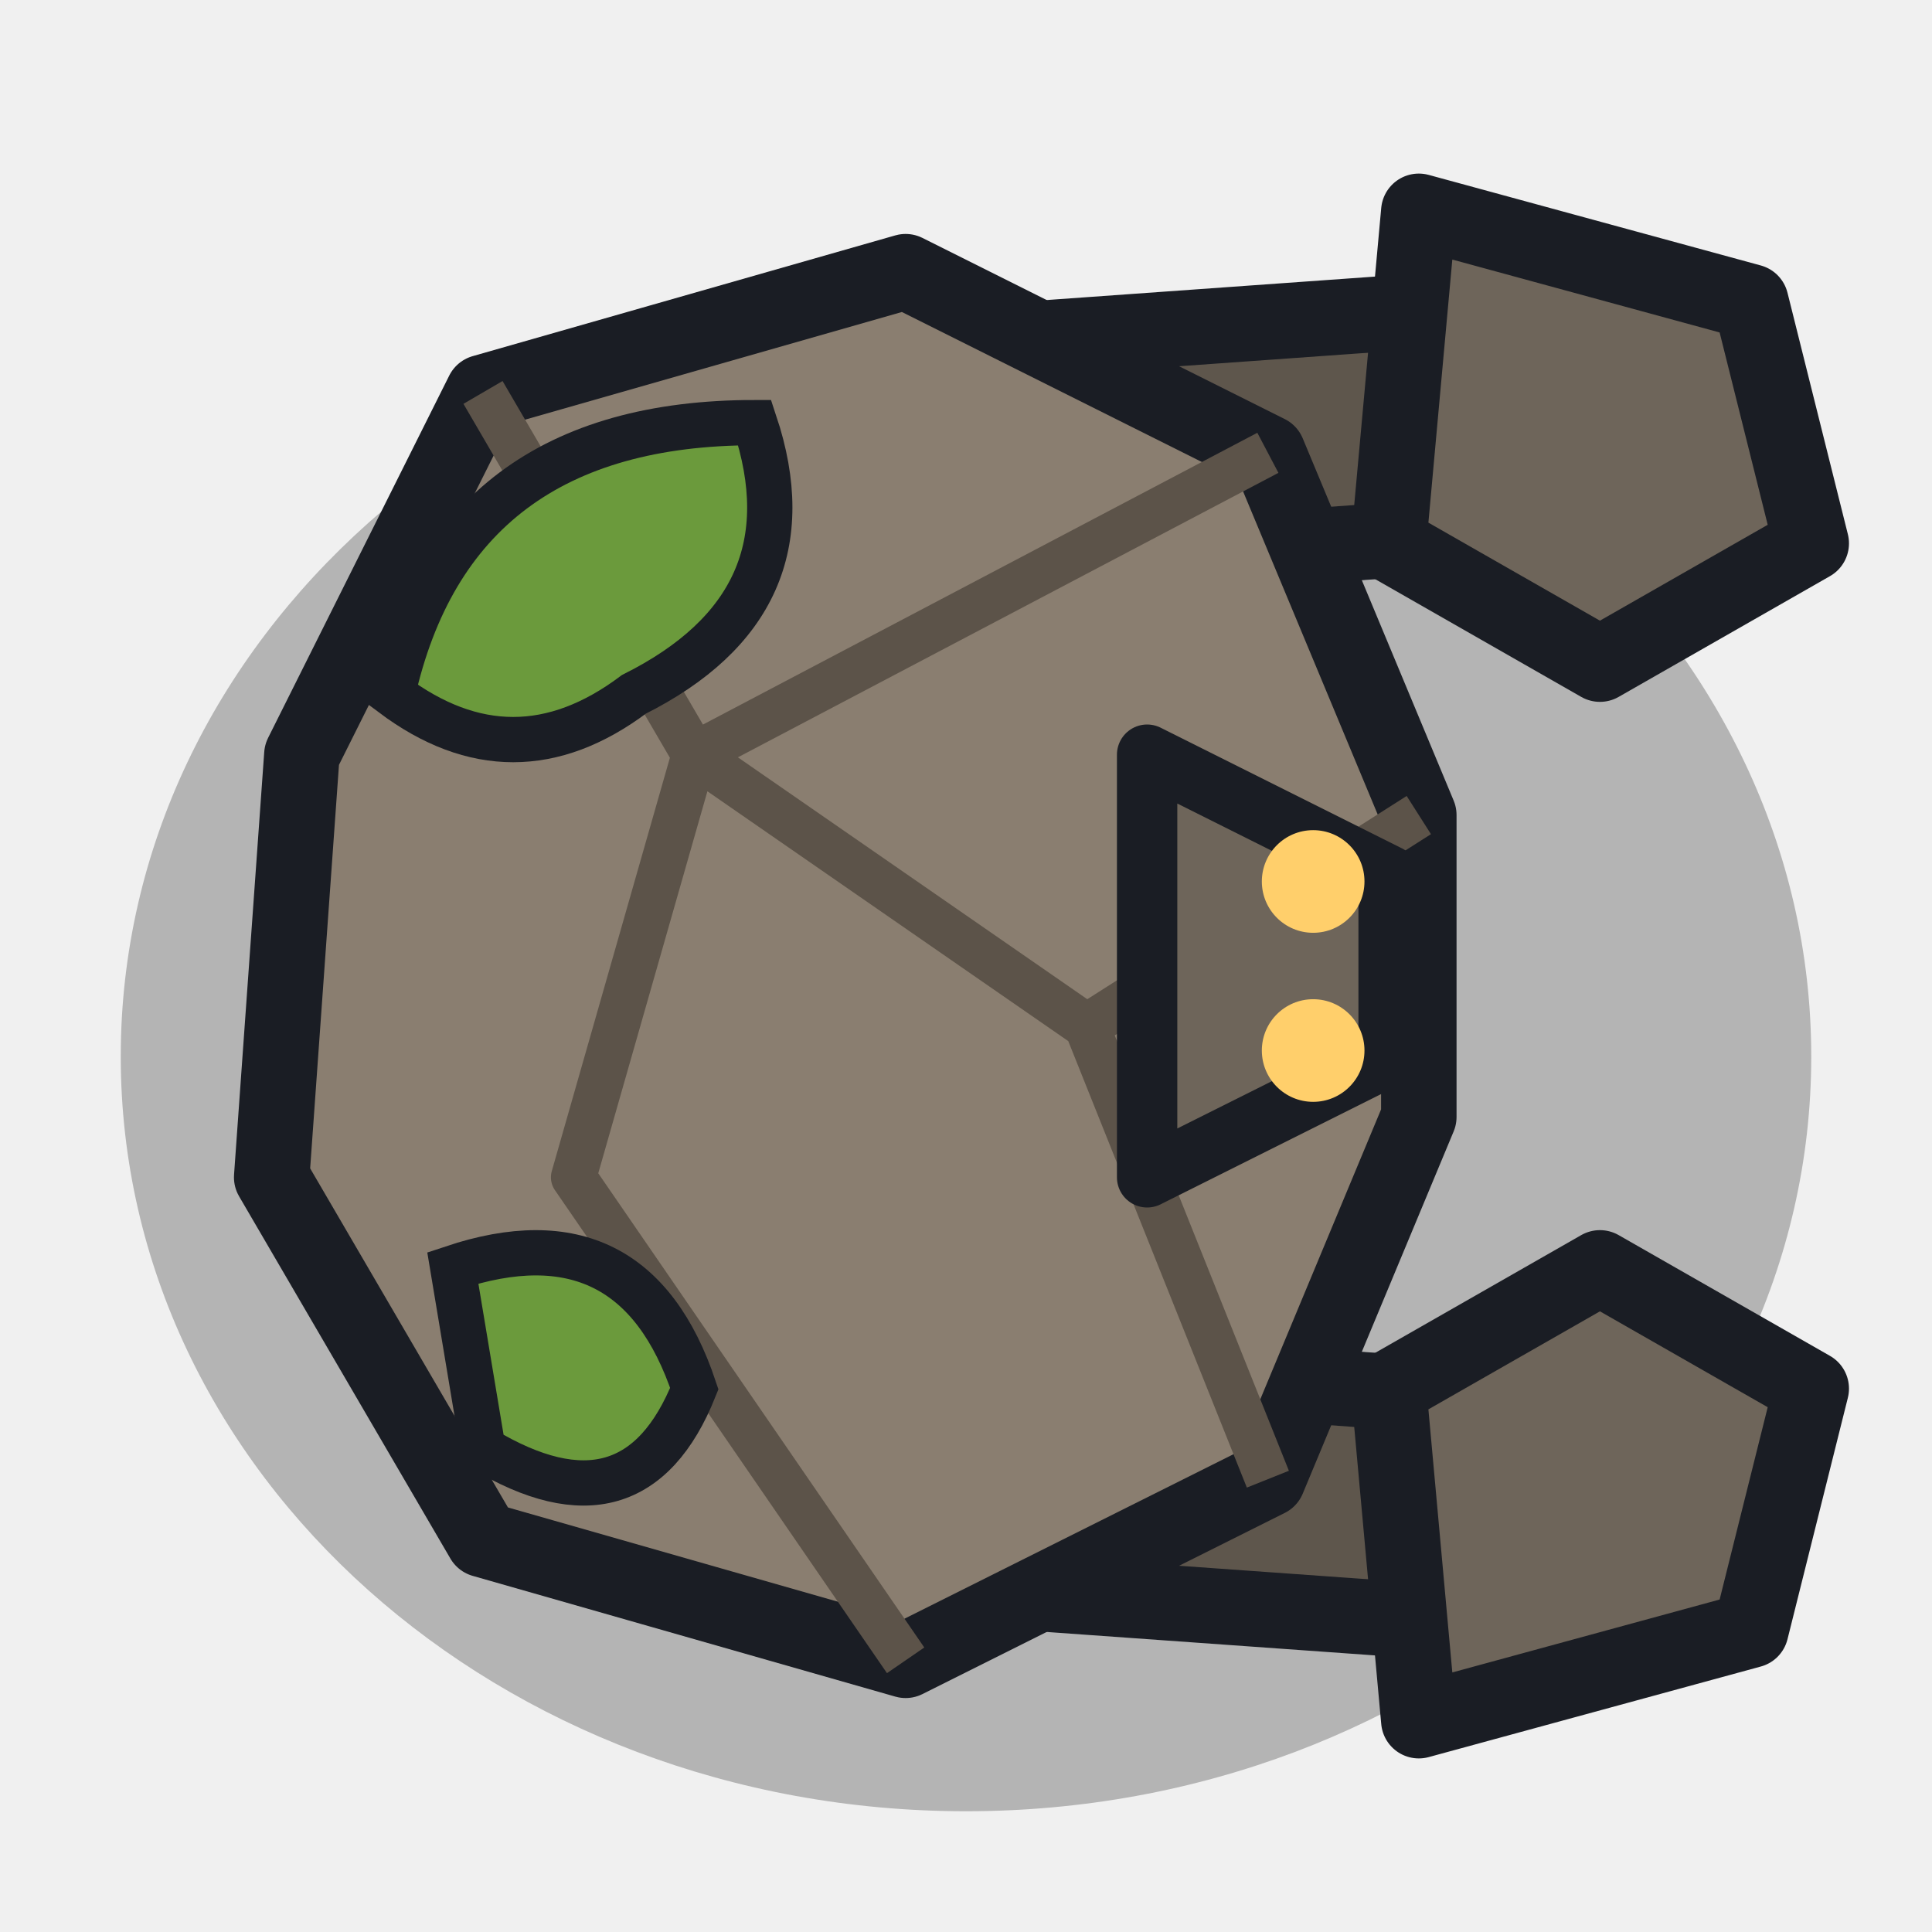
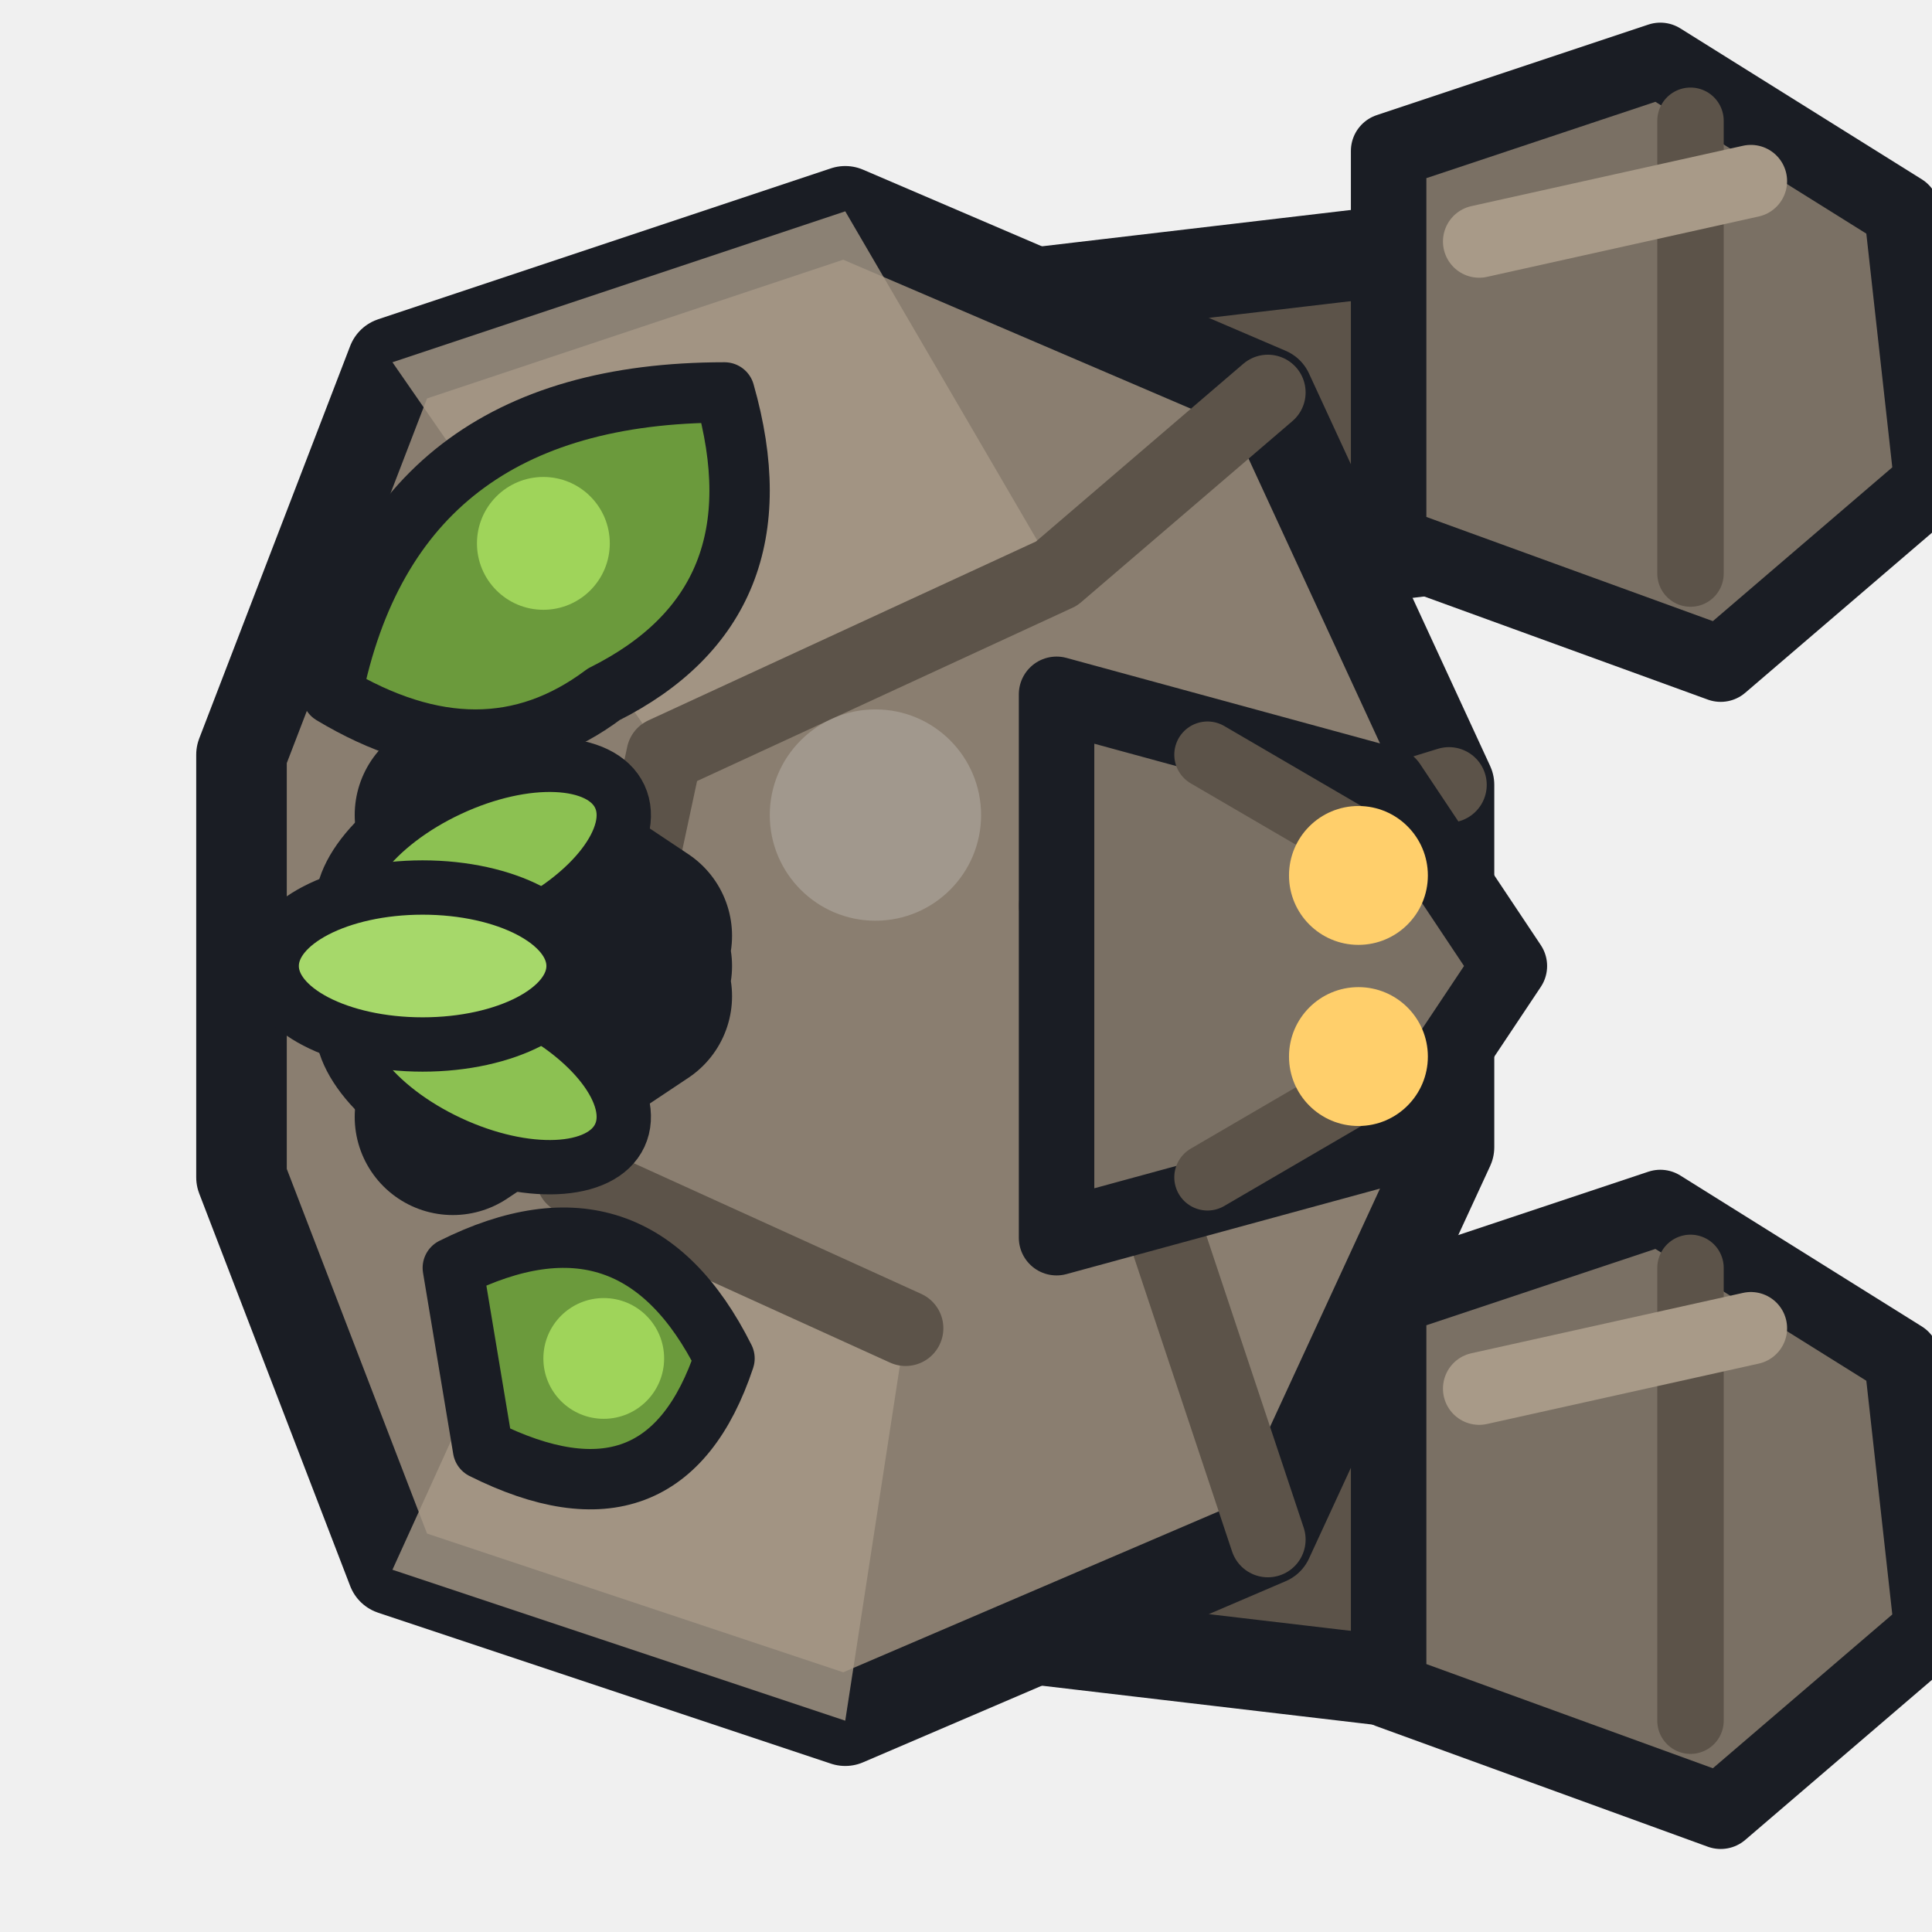
<svg xmlns="http://www.w3.org/2000/svg" width="64" height="64" viewBox="0 0 64 64">
  <g transform="translate(32 32)">
-     <ellipse cx="0" cy="3" rx="28" ry="25" fill="#000000" opacity="0.25" />
-     <path d="M 2 -17 L 16 -18 M 2 17 L 16 18" stroke="#1a1d24" stroke-width="10" stroke-linecap="round" />
-     <path d="M 2 -17 L 16 -18 M 2 17 L 16 18" stroke="#5e564c" stroke-width="5" stroke-linecap="round" />
-     <path d="M 15 -25 L 26 -22 L 28 -14 L 21 -10 L 14 -14 Z" fill="#6e655a" stroke="#1a1d24" stroke-width="2.5" stroke-linejoin="round" />
-     <path d="M 15 25 L 26 22 L 28 14 L 21 10 L 14 14 Z" fill="#6e655a" stroke="#1a1d24" stroke-width="2.5" stroke-linejoin="round" />
-     <path d="M -22 -7 L -16 -19 L -2 -23 L 10 -17 L 15 -5 L 15 5 L 10 17 L -2 23 L -16 19 L -23 7 Z" fill="#8a7e70" stroke="#1a1d24" stroke-width="2.5" stroke-linejoin="round" />
-     <path d="M -16 -19 L -9 -7 L 10 -17 M -9 -7 L -13 7 L -2 23 M -9 -7 L 4 2 L 10 17 M 4 2 L 15 -5" fill="none" stroke="#5c5349" stroke-width="1.5" stroke-linejoin="round" />
-     <path d="M -19 -9 Q -17 -18 -7 -18 Q -5 -12 -11 -9 Q -15 -6 -19 -9 Z" fill="#6b9a3c" stroke="#1a1d24" stroke-width="1.5" />
-     <path d="M -17 10 Q -11 8 -9 14 Q -11 19 -16 16 Z" fill="#6b9a3c" stroke="#1a1d24" stroke-width="1.5" />
-     <path d="M 6 -7 L 14 -3 L 14 3 L 6 7 Z" fill="#6e655a" stroke="#1a1d24" stroke-width="2" stroke-linejoin="round" />
-     <circle cx="11.5" cy="-2.8" r="1.7" fill="#ffcf6b" />
-     <circle cx="11.5" cy="2.8" r="1.7" fill="#ffcf6b" />
+     <g transform="scale(1.0)">
+       <path d="M 0 -17 L 17 -19" stroke="#1a1d24" stroke-width="13" stroke-linecap="round" />
+       <path d="M 0 -17 L 17 -19" stroke="#5c5349" stroke-width="7" stroke-linecap="round" />
+       <path d="M 14 -27 L 23 -30 L 31 -25 L 32 -16 L 25 -10 L 14 -14 Z" fill="#7a7064" stroke="#1a1d24" stroke-width="2.5" stroke-linejoin="round" stroke-linecap="round" />
+       <path d="M 24 -28 L 24 -13" stroke="#5c5349" stroke-width="2.2" stroke-linecap="round" />
+       <path d="M 17 -24 L 26 -26" stroke="#a89a88" stroke-width="2.4" stroke-linecap="round" />
+       <path d="M 0 17 L 17 19" stroke="#1a1d24" stroke-width="13" stroke-linecap="round" />
+       <path d="M 0 17 L 17 19" stroke="#5c5349" stroke-width="7" stroke-linecap="round" />
+       <path d="M 14 11 L 23 8 L 31 13 L 32 22 L 25 28 L 14 24 Z" fill="#7a7064" stroke="#1a1d24" stroke-width="2.5" stroke-linejoin="round" stroke-linecap="round" />
+       <path d="M 24 10 L 24 25" stroke="#5c5349" stroke-width="2.2" stroke-linecap="round" />
+       <path d="M 17 14 L 26 12" stroke="#a89a88" stroke-width="2.4" stroke-linecap="round" />
+       <path d="M -24 -7 L -19 -20 L -4 -25 L 10 -19 L 16 -6 L 16 6 L 10 19 L -4 25 L -19 20 L -24 7 Z" fill="#8a7e70" stroke="#1a1d24" stroke-width="3" stroke-linejoin="round" stroke-linecap="round" />
+       <path d="M -19 -20 L -4 -25 L 3 -13 L -10 -7 Z M -4 25 L -19 20 L -14 9 L -2 12 Z" fill="#a89a88" opacity="0.8" />
+       <path d="M -10 -7 L -13 7 L -2 12 M -10 -7 L 3 -13 M 3 -13 L 10 -19 M 3 -2 L 10 19 M 3 -2 L 16 -6" fill="none" stroke="#5c5349" stroke-width="2.5" stroke-linecap="round" stroke-linejoin="round" />
+       <path d="M -21 -9 Q -19 -19 -8 -19 Q -6 -12 -12 -9 Q -16 -6 -21 -9 Z" fill="#6b9a3c" stroke="#1a1d24" stroke-width="2" stroke-linejoin="round" stroke-linecap="round" />
+       <path d="M -17 10 Q -11 7 -8 13 Q -10 19 -16 16 Z" fill="#6b9a3c" stroke="#1a1d24" stroke-width="2" stroke-linejoin="round" stroke-linecap="round" />
+       <circle cx="-14" cy="-14" r="2.2" fill="#9fd45a" />
+       <circle cx="-12" cy="13" r="2" fill="#9fd45a" />
+       <path d="M -11 -1 L -17 -5 M -11 1 L -17 5 M -11 0 L -19 0" stroke="#1a1d24" stroke-width="6.5" stroke-linecap="round" />
+       <ellipse cx="-16" cy="-3.5" rx="5" ry="2.6" transform="rotate(-25 -16 -3.5)" fill="#8cc152" stroke="#1a1d24" stroke-width="1.8" stroke-linejoin="round" stroke-linecap="round" />
+       <ellipse cx="-16" cy="3.5" rx="5" ry="2.6" transform="rotate(25 -16 3.5)" fill="#8cc152" stroke="#1a1d24" stroke-width="1.8" stroke-linejoin="round" stroke-linecap="round" />
+       <ellipse cx="-18" cy="0" rx="5" ry="2.6" fill="#a6d86a" stroke="#1a1d24" stroke-width="1.8" stroke-linejoin="round" stroke-linecap="round" />
+       <path d="M 3 -9 L 14 -6 L 18 0 L 14 6 L 3 9 Z" fill="#7a7064" stroke="#1a1d24" stroke-width="2.5" stroke-linejoin="round" stroke-linecap="round" />
+       <path d="M 8 -7 L 14 -3.5 M 8 7 L 14 3.5" stroke="#5c5349" stroke-width="2.2" stroke-linecap="round" />
+       <circle cx="13" cy="-3" r="2.3" fill="#ffcf6b" />
+       <circle cx="13" cy="3" r="2.3" fill="#ffcf6b" />
+       <circle cx="-3" cy="-5" r="3.5" fill="#ffffff" opacity="0.2" />
+     </g>
  </g>
</svg>
